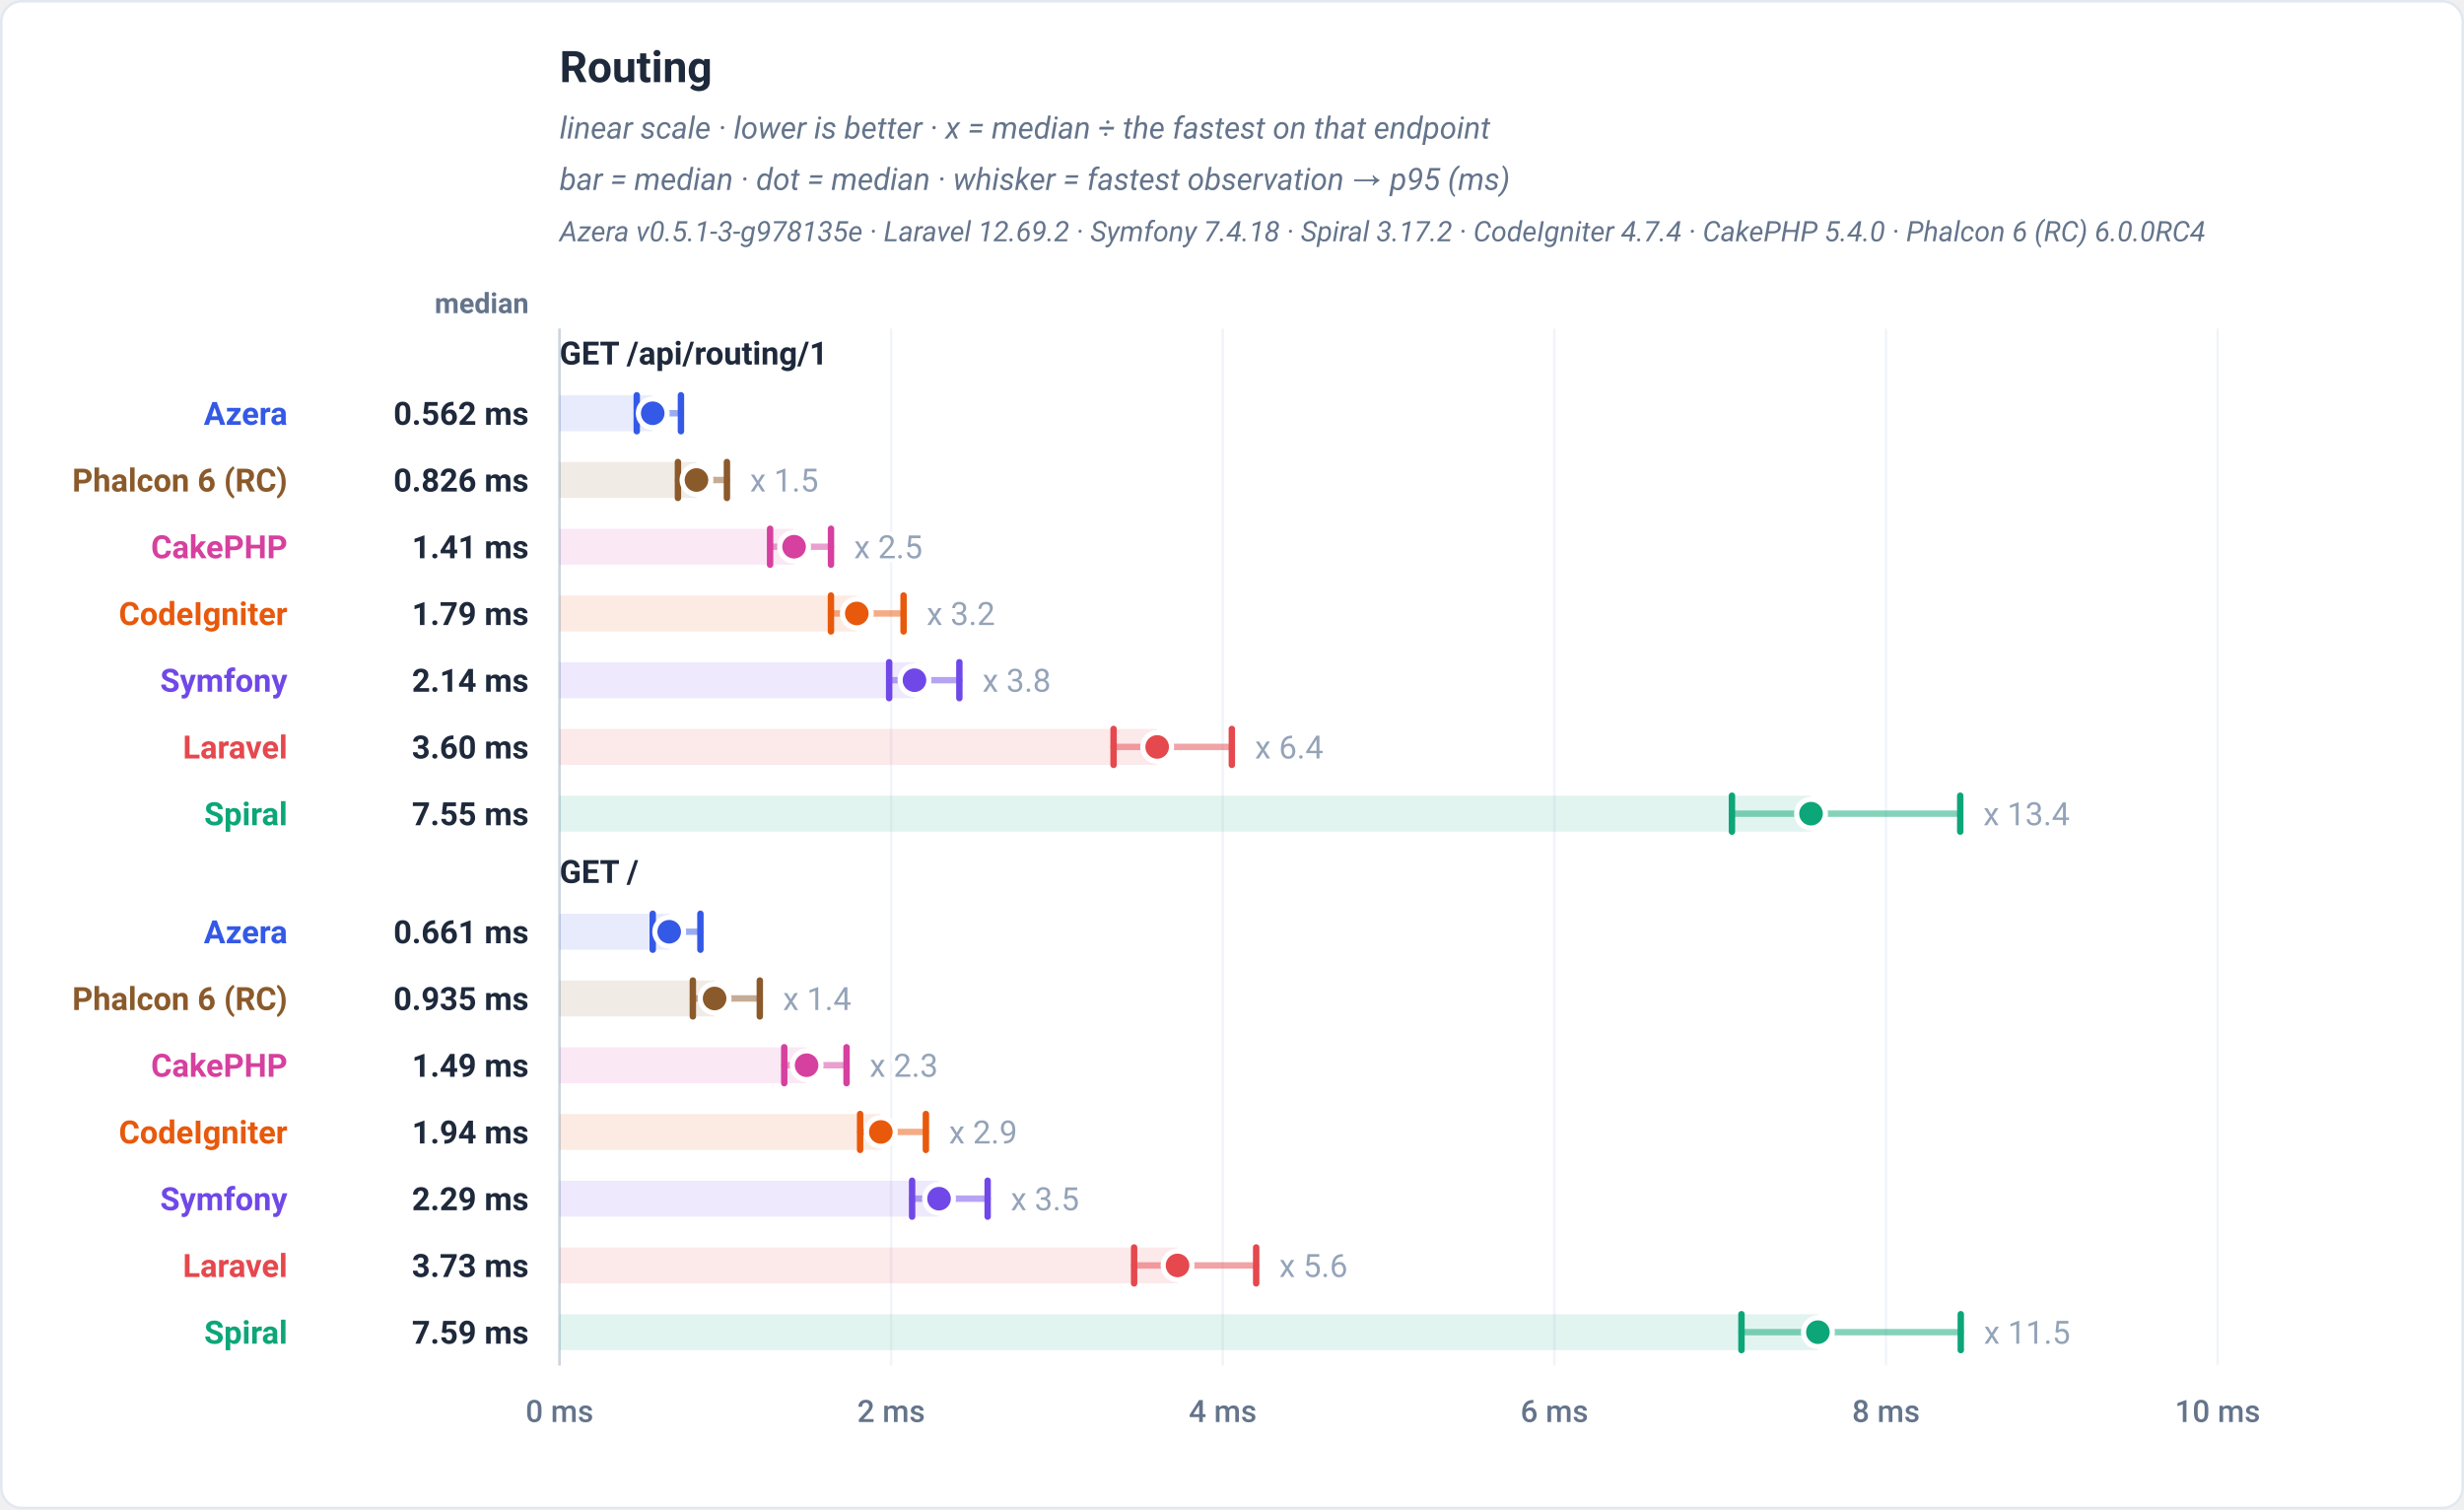
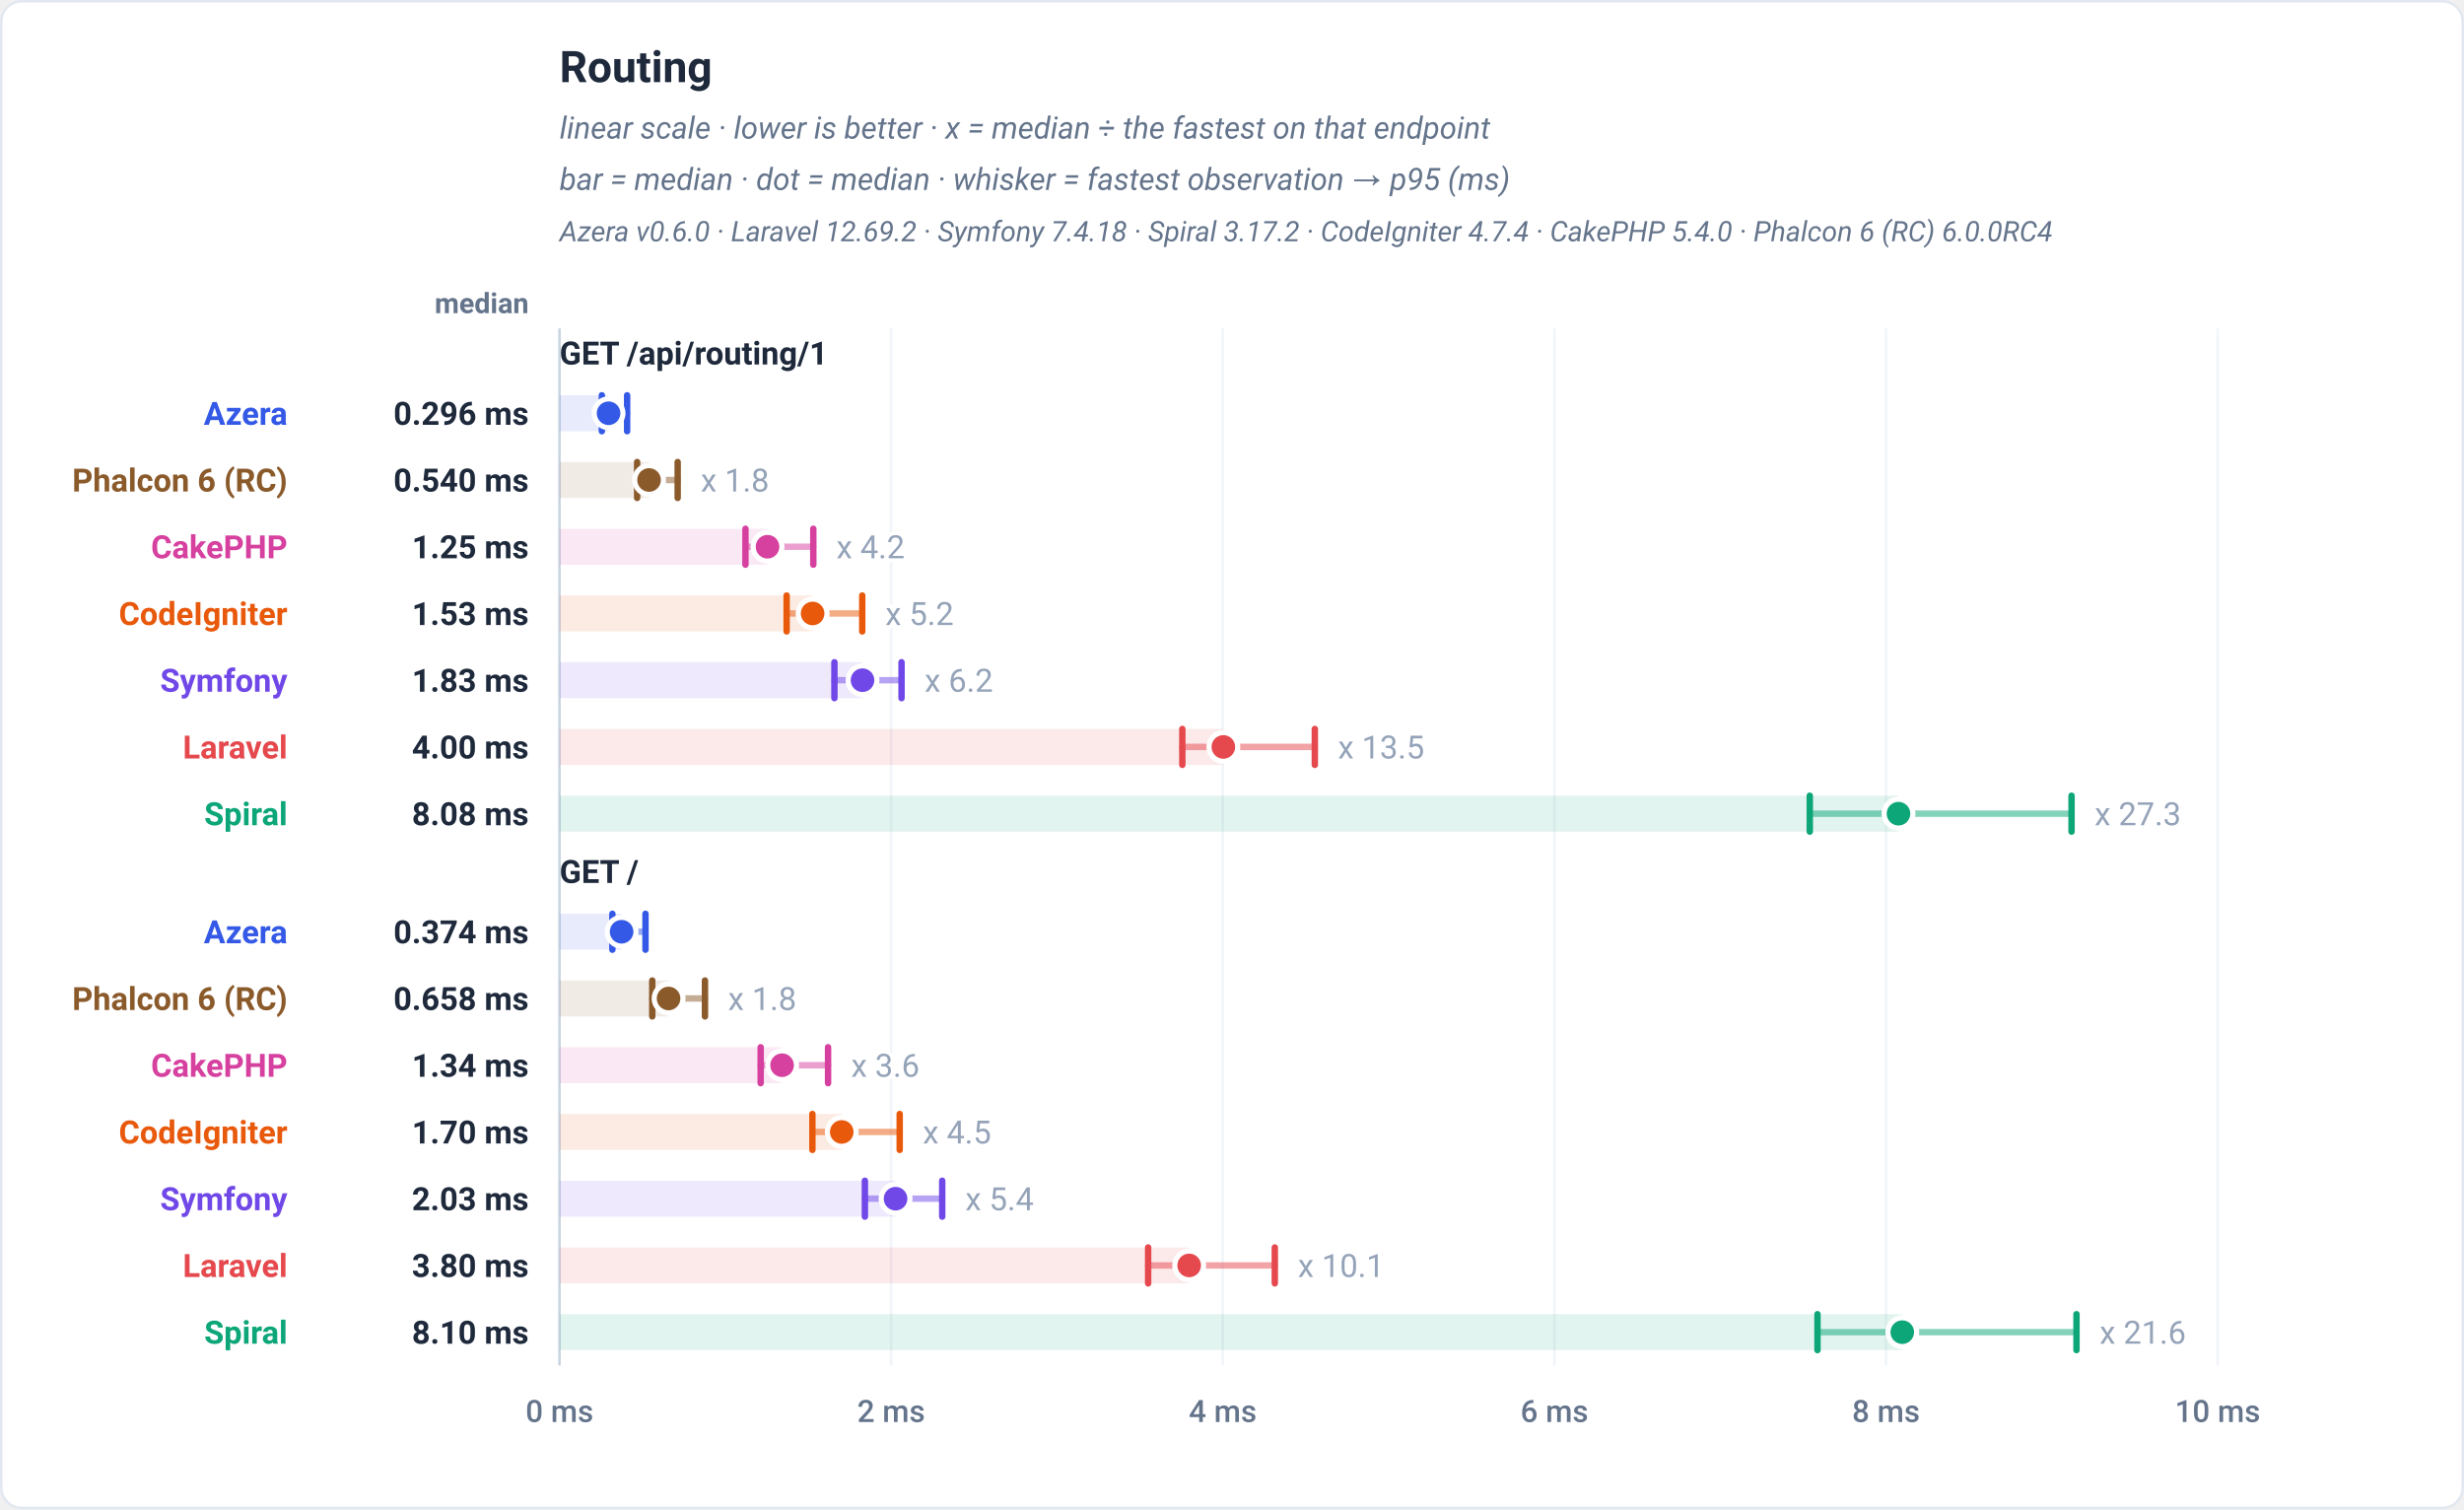
<svg xmlns="http://www.w3.org/2000/svg" viewBox="0 0 960 588" width="960" height="588" role="img" font-family="-apple-system,BlinkMacSystemFont,'Segoe UI',Roboto,Helvetica,Arial,sans-serif">
  <rect x="0.5" y="0.5" width="959" height="587" rx="8" fill="#ffffff" stroke="#e2e8f0" />
  <text x="218" y="32" font-family="-apple-system,BlinkMacSystemFont,'Segoe UI',Roboto,Helvetica,Arial,sans-serif" font-size="17" font-weight="700" fill="#1e293b" text-anchor="start">Routing</text>
  <text x="218" y="54" font-family="-apple-system,BlinkMacSystemFont,'Segoe UI',Roboto,Helvetica,Arial,sans-serif" font-size="12" font-weight="400" fill="#64748b" text-anchor="start" font-style="italic">linear scale · lower is better · x = median ÷ the fastest on that endpoint</text>
  <text x="218" y="74" font-family="-apple-system,BlinkMacSystemFont,'Segoe UI',Roboto,Helvetica,Arial,sans-serif" font-size="12" font-weight="400" fill="#64748b" text-anchor="start" font-style="italic">bar = median · dot = median · whisker = fastest observation → p95 (ms)</text>
-   <text x="218" y="94" font-family="-apple-system,BlinkMacSystemFont,'Segoe UI',Roboto,Helvetica,Arial,sans-serif" font-size="11" font-weight="400" fill="#64748b" text-anchor="start" font-style="italic">Azera v0.5.1-3-g978135e · Laravel 12.69.2 · Symfony 7.4.18 · Spiral 3.17.2 · CodeIgniter 4.7.4 · CakePHP 5.4.0 · Phalcon 6 (RC) 6.0.0RC4</text>
+   <text x="218" y="94" font-family="-apple-system,BlinkMacSystemFont,'Segoe UI',Roboto,Helvetica,Arial,sans-serif" font-size="11" font-weight="400" fill="#64748b" text-anchor="start" font-style="italic">Azera v0.6.0 · Laravel 12.69.2 · Symfony 7.4.18 · Spiral 3.17.2 · CodeIgniter 4.7.4 · CakePHP 5.4.0 · Phalcon 6 (RC) 6.0.0RC4</text>
  <text x="206" y="122" font-family="-apple-system,BlinkMacSystemFont,'Segoe UI',Roboto,Helvetica,Arial,sans-serif" font-size="11" font-weight="600" fill="#64748b" text-anchor="end">median</text>
  <line x1="218" y1="128" x2="218" y2="532" stroke="#f1f5f9" stroke-width="1" />
  <text x="218" y="554" font-family="-apple-system,BlinkMacSystemFont,'Segoe UI',Roboto,Helvetica,Arial,sans-serif" font-size="12" font-weight="500" fill="#64748b" text-anchor="middle">0 ms</text>
  <line x1="347.2" y1="128" x2="347.2" y2="532" stroke="#f1f5f9" stroke-width="1" />
  <text x="347.2" y="554" font-family="-apple-system,BlinkMacSystemFont,'Segoe UI',Roboto,Helvetica,Arial,sans-serif" font-size="12" font-weight="500" fill="#64748b" text-anchor="middle">2 ms</text>
  <line x1="476.4" y1="128" x2="476.4" y2="532" stroke="#f1f5f9" stroke-width="1" />
  <text x="476.4" y="554" font-family="-apple-system,BlinkMacSystemFont,'Segoe UI',Roboto,Helvetica,Arial,sans-serif" font-size="12" font-weight="500" fill="#64748b" text-anchor="middle">4 ms</text>
  <line x1="605.6" y1="128" x2="605.6" y2="532" stroke="#f1f5f9" stroke-width="1" />
  <text x="605.6" y="554" font-family="-apple-system,BlinkMacSystemFont,'Segoe UI',Roboto,Helvetica,Arial,sans-serif" font-size="12" font-weight="500" fill="#64748b" text-anchor="middle">6 ms</text>
  <line x1="734.8" y1="128" x2="734.8" y2="532" stroke="#f1f5f9" stroke-width="1" />
  <text x="734.8" y="554" font-family="-apple-system,BlinkMacSystemFont,'Segoe UI',Roboto,Helvetica,Arial,sans-serif" font-size="12" font-weight="500" fill="#64748b" text-anchor="middle">8 ms</text>
  <line x1="864" y1="128" x2="864" y2="532" stroke="#f1f5f9" stroke-width="1" />
  <text x="864" y="554" font-family="-apple-system,BlinkMacSystemFont,'Segoe UI',Roboto,Helvetica,Arial,sans-serif" font-size="12" font-weight="500" fill="#64748b" text-anchor="middle">10 ms</text>
  <line x1="218" y1="128" x2="218" y2="532" stroke="#cbd5e1" stroke-width="1" />
  <text x="218" y="142" font-family="-apple-system,BlinkMacSystemFont,'Segoe UI',Roboto,Helvetica,Arial,sans-serif" font-size="12.5" font-weight="700" fill="#1e293b" text-anchor="start">GET /api/routing/1</text>
-   <rect x="218" y="154" width="36.3" height="14" fill="#3459e6" fill-opacity="0.12" />
-   <line x1="248.09" y1="161" x2="265.3" y2="161" stroke="#3459e6" stroke-width="2.5" stroke-linecap="round" opacity="0.5" />
-   <line x1="248.09" y1="154" x2="248.09" y2="168" stroke="#3459e6" stroke-width="2.5" stroke-linecap="round" />
-   <line x1="265.3" y1="154" x2="265.3" y2="168" stroke="#3459e6" stroke-width="2.5" stroke-linecap="round" />
-   <circle cx="254.3" cy="161" r="5.6" fill="#3459e6" stroke="#ffffff" stroke-width="2" />
+   <rect x="218" y="154" width="19.1" height="14" fill="#3459e6" fill-opacity="0.12" />
+   <line x1="234.49" y1="161" x2="244.33" y2="161" stroke="#3459e6" stroke-width="2.5" stroke-linecap="round" opacity="0.5" />
+   <line x1="234.49" y1="154" x2="234.49" y2="168" stroke="#3459e6" stroke-width="2.5" stroke-linecap="round" />
+   <line x1="244.33" y1="154" x2="244.33" y2="168" stroke="#3459e6" stroke-width="2.5" stroke-linecap="round" />
+   <circle cx="237.1" cy="161" r="5.6" fill="#3459e6" stroke="#ffffff" stroke-width="2" />
  <text x="112" y="165.5" font-family="-apple-system,BlinkMacSystemFont,'Segoe UI',Roboto,Helvetica,Arial,sans-serif" font-size="12.5" font-weight="700" fill="#3459e6" text-anchor="end">Azera</text>
-   <text x="206" y="165.5" font-family="-apple-system,BlinkMacSystemFont,'Segoe UI',Roboto,Helvetica,Arial,sans-serif" font-size="12.5" font-weight="700" fill="#1e293b" text-anchor="end">0.562 ms</text>
-   <rect x="218" y="180" width="53.35" height="14" fill="#8b5a2b" fill-opacity="0.12" />
-   <line x1="264.13" y1="187" x2="283.22" y2="187" stroke="#8b5a2b" stroke-width="2.5" stroke-linecap="round" opacity="0.5" />
-   <line x1="264.13" y1="180" x2="264.13" y2="194" stroke="#8b5a2b" stroke-width="2.5" stroke-linecap="round" />
-   <line x1="283.22" y1="180" x2="283.22" y2="194" stroke="#8b5a2b" stroke-width="2.5" stroke-linecap="round" />
-   <circle cx="271.35" cy="187" r="5.6" fill="#8b5a2b" stroke="#ffffff" stroke-width="2" />
-   <text x="292.22" y="191.5" font-family="-apple-system,BlinkMacSystemFont,'Segoe UI',Roboto,Helvetica,Arial,sans-serif" font-size="12.5" font-weight="400" fill="#94a3b8" text-anchor="start" stroke="#ffffff" stroke-width="3" paint-order="stroke" stroke-linejoin="round">x 1.5</text>
+   <text x="206" y="165.5" font-family="-apple-system,BlinkMacSystemFont,'Segoe UI',Roboto,Helvetica,Arial,sans-serif" font-size="12.5" font-weight="700" fill="#1e293b" text-anchor="end">0.296 ms</text>
+   <rect x="218" y="180" width="34.88" height="14" fill="#8b5a2b" fill-opacity="0.12" />
+   <line x1="248.24" y1="187" x2="264.03" y2="187" stroke="#8b5a2b" stroke-width="2.5" stroke-linecap="round" opacity="0.5" />
+   <line x1="248.24" y1="180" x2="248.24" y2="194" stroke="#8b5a2b" stroke-width="2.5" stroke-linecap="round" />
+   <line x1="264.03" y1="180" x2="264.03" y2="194" stroke="#8b5a2b" stroke-width="2.5" stroke-linecap="round" />
+   <circle cx="252.88" cy="187" r="5.6" fill="#8b5a2b" stroke="#ffffff" stroke-width="2" />
+   <text x="273.03" y="191.5" font-family="-apple-system,BlinkMacSystemFont,'Segoe UI',Roboto,Helvetica,Arial,sans-serif" font-size="12.5" font-weight="400" fill="#94a3b8" text-anchor="start" stroke="#ffffff" stroke-width="3" paint-order="stroke" stroke-linejoin="round">x 1.8</text>
  <text x="112" y="191.5" font-family="-apple-system,BlinkMacSystemFont,'Segoe UI',Roboto,Helvetica,Arial,sans-serif" font-size="12.5" font-weight="700" fill="#8b5a2b" text-anchor="end">Phalcon 6 (RC)</text>
-   <text x="206" y="191.5" font-family="-apple-system,BlinkMacSystemFont,'Segoe UI',Roboto,Helvetica,Arial,sans-serif" font-size="12.5" font-weight="700" fill="#1e293b" text-anchor="end">0.826 ms</text>
-   <rect x="218" y="206" width="91.38" height="14" fill="#d6409f" fill-opacity="0.12" />
-   <line x1="300.03" y1="213" x2="323.76" y2="213" stroke="#d6409f" stroke-width="2.5" stroke-linecap="round" opacity="0.5" />
-   <line x1="300.03" y1="206" x2="300.03" y2="220" stroke="#d6409f" stroke-width="2.5" stroke-linecap="round" />
-   <line x1="323.76" y1="206" x2="323.76" y2="220" stroke="#d6409f" stroke-width="2.5" stroke-linecap="round" />
-   <circle cx="309.38" cy="213" r="5.6" fill="#d6409f" stroke="#ffffff" stroke-width="2" />
-   <text x="332.76" y="217.5" font-family="-apple-system,BlinkMacSystemFont,'Segoe UI',Roboto,Helvetica,Arial,sans-serif" font-size="12.5" font-weight="400" fill="#94a3b8" text-anchor="start" stroke="#ffffff" stroke-width="3" paint-order="stroke" stroke-linejoin="round">x 2.5</text>
+   <text x="206" y="191.5" font-family="-apple-system,BlinkMacSystemFont,'Segoe UI',Roboto,Helvetica,Arial,sans-serif" font-size="12.5" font-weight="700" fill="#1e293b" text-anchor="end">0.540 ms</text>
+   <rect x="218" y="206" width="81.03" height="14" fill="#d6409f" fill-opacity="0.12" />
+   <line x1="290.44" y1="213" x2="316.87" y2="213" stroke="#d6409f" stroke-width="2.5" stroke-linecap="round" opacity="0.5" />
+   <line x1="290.44" y1="206" x2="290.44" y2="220" stroke="#d6409f" stroke-width="2.5" stroke-linecap="round" />
+   <line x1="316.87" y1="206" x2="316.87" y2="220" stroke="#d6409f" stroke-width="2.5" stroke-linecap="round" />
+   <circle cx="299.03" cy="213" r="5.6" fill="#d6409f" stroke="#ffffff" stroke-width="2" />
+   <text x="325.87" y="217.5" font-family="-apple-system,BlinkMacSystemFont,'Segoe UI',Roboto,Helvetica,Arial,sans-serif" font-size="12.5" font-weight="400" fill="#94a3b8" text-anchor="start" stroke="#ffffff" stroke-width="3" paint-order="stroke" stroke-linejoin="round">x 4.2</text>
  <text x="112" y="217.5" font-family="-apple-system,BlinkMacSystemFont,'Segoe UI',Roboto,Helvetica,Arial,sans-serif" font-size="12.5" font-weight="700" fill="#d6409f" text-anchor="end">CakePHP</text>
-   <text x="206" y="217.5" font-family="-apple-system,BlinkMacSystemFont,'Segoe UI',Roboto,Helvetica,Arial,sans-serif" font-size="12.5" font-weight="700" fill="#1e293b" text-anchor="end">1.41 ms</text>
-   <rect x="218" y="232" width="115.81" height="14" fill="#e8590c" fill-opacity="0.12" />
-   <line x1="323.74" y1="239" x2="352.04" y2="239" stroke="#e8590c" stroke-width="2.5" stroke-linecap="round" opacity="0.5" />
-   <line x1="323.74" y1="232" x2="323.74" y2="246" stroke="#e8590c" stroke-width="2.5" stroke-linecap="round" />
-   <line x1="352.04" y1="232" x2="352.04" y2="246" stroke="#e8590c" stroke-width="2.5" stroke-linecap="round" />
-   <circle cx="333.81" cy="239" r="5.6" fill="#e8590c" stroke="#ffffff" stroke-width="2" />
-   <text x="361.04" y="243.5" font-family="-apple-system,BlinkMacSystemFont,'Segoe UI',Roboto,Helvetica,Arial,sans-serif" font-size="12.5" font-weight="400" fill="#94a3b8" text-anchor="start" stroke="#ffffff" stroke-width="3" paint-order="stroke" stroke-linejoin="round">x 3.2</text>
+   <text x="206" y="217.5" font-family="-apple-system,BlinkMacSystemFont,'Segoe UI',Roboto,Helvetica,Arial,sans-serif" font-size="12.5" font-weight="700" fill="#1e293b" text-anchor="end">1.25 ms</text>
+   <rect x="218" y="232" width="98.6" height="14" fill="#e8590c" fill-opacity="0.12" />
+   <line x1="306.48" y1="239" x2="335.94" y2="239" stroke="#e8590c" stroke-width="2.5" stroke-linecap="round" opacity="0.5" />
+   <line x1="306.48" y1="232" x2="306.48" y2="246" stroke="#e8590c" stroke-width="2.5" stroke-linecap="round" />
+   <line x1="335.94" y1="232" x2="335.94" y2="246" stroke="#e8590c" stroke-width="2.5" stroke-linecap="round" />
+   <circle cx="316.6" cy="239" r="5.6" fill="#e8590c" stroke="#ffffff" stroke-width="2" />
+   <text x="344.94" y="243.5" font-family="-apple-system,BlinkMacSystemFont,'Segoe UI',Roboto,Helvetica,Arial,sans-serif" font-size="12.5" font-weight="400" fill="#94a3b8" text-anchor="start" stroke="#ffffff" stroke-width="3" paint-order="stroke" stroke-linejoin="round">x 5.2</text>
  <text x="112" y="243.5" font-family="-apple-system,BlinkMacSystemFont,'Segoe UI',Roboto,Helvetica,Arial,sans-serif" font-size="12.5" font-weight="700" fill="#e8590c" text-anchor="end">CodeIgniter</text>
-   <text x="206" y="243.5" font-family="-apple-system,BlinkMacSystemFont,'Segoe UI',Roboto,Helvetica,Arial,sans-serif" font-size="12.5" font-weight="700" fill="#1e293b" text-anchor="end">1.79 ms</text>
-   <rect x="218" y="258" width="138.29" height="14" fill="#7048e8" fill-opacity="0.12" />
-   <line x1="346.42" y1="265" x2="373.78" y2="265" stroke="#7048e8" stroke-width="2.5" stroke-linecap="round" opacity="0.5" />
-   <line x1="346.42" y1="258" x2="346.42" y2="272" stroke="#7048e8" stroke-width="2.5" stroke-linecap="round" />
-   <line x1="373.78" y1="258" x2="373.78" y2="272" stroke="#7048e8" stroke-width="2.5" stroke-linecap="round" />
-   <circle cx="356.29" cy="265" r="5.6" fill="#7048e8" stroke="#ffffff" stroke-width="2" />
-   <text x="382.78" y="269.5" font-family="-apple-system,BlinkMacSystemFont,'Segoe UI',Roboto,Helvetica,Arial,sans-serif" font-size="12.5" font-weight="400" fill="#94a3b8" text-anchor="start" stroke="#ffffff" stroke-width="3" paint-order="stroke" stroke-linejoin="round">x 3.8</text>
+   <text x="206" y="243.5" font-family="-apple-system,BlinkMacSystemFont,'Segoe UI',Roboto,Helvetica,Arial,sans-serif" font-size="12.5" font-weight="700" fill="#1e293b" text-anchor="end">1.53 ms</text>
+   <rect x="218" y="258" width="118.04" height="14" fill="#7048e8" fill-opacity="0.12" />
+   <line x1="325.1" y1="265" x2="351.25" y2="265" stroke="#7048e8" stroke-width="2.5" stroke-linecap="round" opacity="0.5" />
+   <line x1="325.1" y1="258" x2="325.1" y2="272" stroke="#7048e8" stroke-width="2.5" stroke-linecap="round" />
+   <line x1="351.25" y1="258" x2="351.25" y2="272" stroke="#7048e8" stroke-width="2.5" stroke-linecap="round" />
+   <circle cx="336.04" cy="265" r="5.6" fill="#7048e8" stroke="#ffffff" stroke-width="2" />
+   <text x="360.25" y="269.5" font-family="-apple-system,BlinkMacSystemFont,'Segoe UI',Roboto,Helvetica,Arial,sans-serif" font-size="12.5" font-weight="400" fill="#94a3b8" text-anchor="start" stroke="#ffffff" stroke-width="3" paint-order="stroke" stroke-linejoin="round">x 6.2</text>
  <text x="112" y="269.5" font-family="-apple-system,BlinkMacSystemFont,'Segoe UI',Roboto,Helvetica,Arial,sans-serif" font-size="12.5" font-weight="700" fill="#7048e8" text-anchor="end">Symfony</text>
-   <text x="206" y="269.5" font-family="-apple-system,BlinkMacSystemFont,'Segoe UI',Roboto,Helvetica,Arial,sans-serif" font-size="12.5" font-weight="700" fill="#1e293b" text-anchor="end">2.14 ms</text>
-   <rect x="218" y="284" width="232.84" height="14" fill="#e5484d" fill-opacity="0.12" />
-   <line x1="433.86" y1="291" x2="479.94" y2="291" stroke="#e5484d" stroke-width="2.5" stroke-linecap="round" opacity="0.5" />
-   <line x1="433.86" y1="284" x2="433.86" y2="298" stroke="#e5484d" stroke-width="2.5" stroke-linecap="round" />
-   <line x1="479.94" y1="284" x2="479.94" y2="298" stroke="#e5484d" stroke-width="2.5" stroke-linecap="round" />
-   <circle cx="450.84" cy="291" r="5.6" fill="#e5484d" stroke="#ffffff" stroke-width="2" />
-   <text x="488.94" y="295.5" font-family="-apple-system,BlinkMacSystemFont,'Segoe UI',Roboto,Helvetica,Arial,sans-serif" font-size="12.5" font-weight="400" fill="#94a3b8" text-anchor="start" stroke="#ffffff" stroke-width="3" paint-order="stroke" stroke-linejoin="round">x 6.4</text>
+   <text x="206" y="269.5" font-family="-apple-system,BlinkMacSystemFont,'Segoe UI',Roboto,Helvetica,Arial,sans-serif" font-size="12.5" font-weight="700" fill="#1e293b" text-anchor="end">1.83 ms</text>
+   <rect x="218" y="284" width="258.63" height="14" fill="#e5484d" fill-opacity="0.12" />
+   <line x1="460.65" y1="291" x2="512.27" y2="291" stroke="#e5484d" stroke-width="2.5" stroke-linecap="round" opacity="0.5" />
+   <line x1="460.65" y1="284" x2="460.65" y2="298" stroke="#e5484d" stroke-width="2.5" stroke-linecap="round" />
+   <line x1="512.27" y1="284" x2="512.27" y2="298" stroke="#e5484d" stroke-width="2.5" stroke-linecap="round" />
+   <circle cx="476.63" cy="291" r="5.6" fill="#e5484d" stroke="#ffffff" stroke-width="2" />
+   <text x="521.27" y="295.5" font-family="-apple-system,BlinkMacSystemFont,'Segoe UI',Roboto,Helvetica,Arial,sans-serif" font-size="12.5" font-weight="400" fill="#94a3b8" text-anchor="start" stroke="#ffffff" stroke-width="3" paint-order="stroke" stroke-linejoin="round">x 13.5</text>
  <text x="112" y="295.5" font-family="-apple-system,BlinkMacSystemFont,'Segoe UI',Roboto,Helvetica,Arial,sans-serif" font-size="12.5" font-weight="700" fill="#e5484d" text-anchor="end">Laravel</text>
-   <text x="206" y="295.5" font-family="-apple-system,BlinkMacSystemFont,'Segoe UI',Roboto,Helvetica,Arial,sans-serif" font-size="12.5" font-weight="700" fill="#1e293b" text-anchor="end">3.60 ms</text>
-   <rect x="218" y="310" width="487.59" height="14" fill="#0ca678" fill-opacity="0.12" />
-   <line x1="674.78" y1="317" x2="763.73" y2="317" stroke="#0ca678" stroke-width="2.5" stroke-linecap="round" opacity="0.5" />
-   <line x1="674.78" y1="310" x2="674.78" y2="324" stroke="#0ca678" stroke-width="2.5" stroke-linecap="round" />
-   <line x1="763.73" y1="310" x2="763.73" y2="324" stroke="#0ca678" stroke-width="2.5" stroke-linecap="round" />
-   <circle cx="705.59" cy="317" r="5.6" fill="#0ca678" stroke="#ffffff" stroke-width="2" />
-   <text x="772.73" y="321.5" font-family="-apple-system,BlinkMacSystemFont,'Segoe UI',Roboto,Helvetica,Arial,sans-serif" font-size="12.5" font-weight="400" fill="#94a3b8" text-anchor="start" stroke="#ffffff" stroke-width="3" paint-order="stroke" stroke-linejoin="round">x 13.4</text>
+   <text x="206" y="295.5" font-family="-apple-system,BlinkMacSystemFont,'Segoe UI',Roboto,Helvetica,Arial,sans-serif" font-size="12.5" font-weight="700" fill="#1e293b" text-anchor="end">4.00 ms</text>
+   <rect x="218" y="310" width="521.67" height="14" fill="#0ca678" fill-opacity="0.12" />
+   <line x1="705.11" y1="317" x2="807.1" y2="317" stroke="#0ca678" stroke-width="2.5" stroke-linecap="round" opacity="0.5" />
+   <line x1="705.11" y1="310" x2="705.11" y2="324" stroke="#0ca678" stroke-width="2.5" stroke-linecap="round" />
+   <line x1="807.1" y1="310" x2="807.1" y2="324" stroke="#0ca678" stroke-width="2.5" stroke-linecap="round" />
+   <circle cx="739.67" cy="317" r="5.6" fill="#0ca678" stroke="#ffffff" stroke-width="2" />
+   <text x="816.1" y="321.5" font-family="-apple-system,BlinkMacSystemFont,'Segoe UI',Roboto,Helvetica,Arial,sans-serif" font-size="12.5" font-weight="400" fill="#94a3b8" text-anchor="start" stroke="#ffffff" stroke-width="3" paint-order="stroke" stroke-linejoin="round">x 27.3</text>
  <text x="112" y="321.5" font-family="-apple-system,BlinkMacSystemFont,'Segoe UI',Roboto,Helvetica,Arial,sans-serif" font-size="12.5" font-weight="700" fill="#0ca678" text-anchor="end">Spiral</text>
-   <text x="206" y="321.5" font-family="-apple-system,BlinkMacSystemFont,'Segoe UI',Roboto,Helvetica,Arial,sans-serif" font-size="12.5" font-weight="700" fill="#1e293b" text-anchor="end">7.55 ms</text>
+   <text x="206" y="321.5" font-family="-apple-system,BlinkMacSystemFont,'Segoe UI',Roboto,Helvetica,Arial,sans-serif" font-size="12.5" font-weight="700" fill="#1e293b" text-anchor="end">8.08 ms</text>
  <text x="218" y="344" font-family="-apple-system,BlinkMacSystemFont,'Segoe UI',Roboto,Helvetica,Arial,sans-serif" font-size="12.5" font-weight="700" fill="#1e293b" text-anchor="start">GET /</text>
-   <rect x="218" y="356" width="42.72" height="14" fill="#3459e6" fill-opacity="0.12" />
-   <line x1="254.31" y1="363" x2="272.89" y2="363" stroke="#3459e6" stroke-width="2.5" stroke-linecap="round" opacity="0.5" />
-   <line x1="254.31" y1="356" x2="254.31" y2="370" stroke="#3459e6" stroke-width="2.5" stroke-linecap="round" />
-   <line x1="272.89" y1="356" x2="272.89" y2="370" stroke="#3459e6" stroke-width="2.5" stroke-linecap="round" />
-   <circle cx="260.72" cy="363" r="5.6" fill="#3459e6" stroke="#ffffff" stroke-width="2" />
+   <rect x="218" y="356" width="24.18" height="14" fill="#3459e6" fill-opacity="0.12" />
+   <line x1="238.59" y1="363" x2="251.49" y2="363" stroke="#3459e6" stroke-width="2.5" stroke-linecap="round" opacity="0.5" />
+   <line x1="238.59" y1="356" x2="238.59" y2="370" stroke="#3459e6" stroke-width="2.5" stroke-linecap="round" />
+   <line x1="251.49" y1="356" x2="251.49" y2="370" stroke="#3459e6" stroke-width="2.5" stroke-linecap="round" />
+   <circle cx="242.18" cy="363" r="5.6" fill="#3459e6" stroke="#ffffff" stroke-width="2" />
  <text x="112" y="367.5" font-family="-apple-system,BlinkMacSystemFont,'Segoe UI',Roboto,Helvetica,Arial,sans-serif" font-size="12.5" font-weight="700" fill="#3459e6" text-anchor="end">Azera</text>
-   <text x="206" y="367.5" font-family="-apple-system,BlinkMacSystemFont,'Segoe UI',Roboto,Helvetica,Arial,sans-serif" font-size="12.5" font-weight="700" fill="#1e293b" text-anchor="end">0.661 ms</text>
-   <rect x="218" y="382" width="60.41" height="14" fill="#8b5a2b" fill-opacity="0.12" />
-   <line x1="269.94" y1="389" x2="296.03" y2="389" stroke="#8b5a2b" stroke-width="2.5" stroke-linecap="round" opacity="0.5" />
-   <line x1="269.94" y1="382" x2="269.94" y2="396" stroke="#8b5a2b" stroke-width="2.5" stroke-linecap="round" />
-   <line x1="296.03" y1="382" x2="296.03" y2="396" stroke="#8b5a2b" stroke-width="2.5" stroke-linecap="round" />
-   <circle cx="278.41" cy="389" r="5.6" fill="#8b5a2b" stroke="#ffffff" stroke-width="2" />
-   <text x="305.03" y="393.5" font-family="-apple-system,BlinkMacSystemFont,'Segoe UI',Roboto,Helvetica,Arial,sans-serif" font-size="12.5" font-weight="400" fill="#94a3b8" text-anchor="start" stroke="#ffffff" stroke-width="3" paint-order="stroke" stroke-linejoin="round">x 1.4</text>
+   <text x="206" y="367.5" font-family="-apple-system,BlinkMacSystemFont,'Segoe UI',Roboto,Helvetica,Arial,sans-serif" font-size="12.5" font-weight="700" fill="#1e293b" text-anchor="end">0.374 ms</text>
+   <rect x="218" y="382" width="42.48" height="14" fill="#8b5a2b" fill-opacity="0.12" />
+   <line x1="254.13" y1="389" x2="274.66" y2="389" stroke="#8b5a2b" stroke-width="2.5" stroke-linecap="round" opacity="0.5" />
+   <line x1="254.13" y1="382" x2="254.13" y2="396" stroke="#8b5a2b" stroke-width="2.5" stroke-linecap="round" />
+   <line x1="274.66" y1="382" x2="274.66" y2="396" stroke="#8b5a2b" stroke-width="2.5" stroke-linecap="round" />
+   <circle cx="260.48" cy="389" r="5.6" fill="#8b5a2b" stroke="#ffffff" stroke-width="2" />
+   <text x="283.66" y="393.5" font-family="-apple-system,BlinkMacSystemFont,'Segoe UI',Roboto,Helvetica,Arial,sans-serif" font-size="12.5" font-weight="400" fill="#94a3b8" text-anchor="start" stroke="#ffffff" stroke-width="3" paint-order="stroke" stroke-linejoin="round">x 1.8</text>
  <text x="112" y="393.5" font-family="-apple-system,BlinkMacSystemFont,'Segoe UI',Roboto,Helvetica,Arial,sans-serif" font-size="12.5" font-weight="700" fill="#8b5a2b" text-anchor="end">Phalcon 6 (RC)</text>
-   <text x="206" y="393.5" font-family="-apple-system,BlinkMacSystemFont,'Segoe UI',Roboto,Helvetica,Arial,sans-serif" font-size="12.5" font-weight="700" fill="#1e293b" text-anchor="end">0.935 ms</text>
-   <rect x="218" y="408" width="96.26" height="14" fill="#d6409f" fill-opacity="0.12" />
-   <line x1="305.55" y1="415" x2="329.82" y2="415" stroke="#d6409f" stroke-width="2.5" stroke-linecap="round" opacity="0.5" />
-   <line x1="305.55" y1="408" x2="305.55" y2="422" stroke="#d6409f" stroke-width="2.5" stroke-linecap="round" />
-   <line x1="329.82" y1="408" x2="329.82" y2="422" stroke="#d6409f" stroke-width="2.5" stroke-linecap="round" />
-   <circle cx="314.26" cy="415" r="5.6" fill="#d6409f" stroke="#ffffff" stroke-width="2" />
-   <text x="338.82" y="419.5" font-family="-apple-system,BlinkMacSystemFont,'Segoe UI',Roboto,Helvetica,Arial,sans-serif" font-size="12.5" font-weight="400" fill="#94a3b8" text-anchor="start" stroke="#ffffff" stroke-width="3" paint-order="stroke" stroke-linejoin="round">x 2.3</text>
+   <text x="206" y="393.5" font-family="-apple-system,BlinkMacSystemFont,'Segoe UI',Roboto,Helvetica,Arial,sans-serif" font-size="12.5" font-weight="700" fill="#1e293b" text-anchor="end">0.658 ms</text>
+   <rect x="218" y="408" width="86.7" height="14" fill="#d6409f" fill-opacity="0.12" />
+   <line x1="296.36" y1="415" x2="322.62" y2="415" stroke="#d6409f" stroke-width="2.5" stroke-linecap="round" opacity="0.5" />
+   <line x1="296.36" y1="408" x2="296.36" y2="422" stroke="#d6409f" stroke-width="2.5" stroke-linecap="round" />
+   <line x1="322.62" y1="408" x2="322.62" y2="422" stroke="#d6409f" stroke-width="2.5" stroke-linecap="round" />
+   <circle cx="304.7" cy="415" r="5.6" fill="#d6409f" stroke="#ffffff" stroke-width="2" />
+   <text x="331.62" y="419.5" font-family="-apple-system,BlinkMacSystemFont,'Segoe UI',Roboto,Helvetica,Arial,sans-serif" font-size="12.5" font-weight="400" fill="#94a3b8" text-anchor="start" stroke="#ffffff" stroke-width="3" paint-order="stroke" stroke-linejoin="round">x 3.6</text>
  <text x="112" y="419.5" font-family="-apple-system,BlinkMacSystemFont,'Segoe UI',Roboto,Helvetica,Arial,sans-serif" font-size="12.5" font-weight="700" fill="#d6409f" text-anchor="end">CakePHP</text>
-   <text x="206" y="419.5" font-family="-apple-system,BlinkMacSystemFont,'Segoe UI',Roboto,Helvetica,Arial,sans-serif" font-size="12.5" font-weight="700" fill="#1e293b" text-anchor="end">1.49 ms</text>
-   <rect x="218" y="434" width="125.18" height="14" fill="#e8590c" fill-opacity="0.12" />
-   <line x1="335.11" y1="441" x2="360.73" y2="441" stroke="#e8590c" stroke-width="2.5" stroke-linecap="round" opacity="0.5" />
-   <line x1="335.11" y1="434" x2="335.11" y2="448" stroke="#e8590c" stroke-width="2.5" stroke-linecap="round" />
-   <line x1="360.73" y1="434" x2="360.73" y2="448" stroke="#e8590c" stroke-width="2.5" stroke-linecap="round" />
-   <circle cx="343.18" cy="441" r="5.6" fill="#e8590c" stroke="#ffffff" stroke-width="2" />
-   <text x="369.73" y="445.5" font-family="-apple-system,BlinkMacSystemFont,'Segoe UI',Roboto,Helvetica,Arial,sans-serif" font-size="12.5" font-weight="400" fill="#94a3b8" text-anchor="start" stroke="#ffffff" stroke-width="3" paint-order="stroke" stroke-linejoin="round">x 2.9</text>
+   <text x="206" y="419.5" font-family="-apple-system,BlinkMacSystemFont,'Segoe UI',Roboto,Helvetica,Arial,sans-serif" font-size="12.5" font-weight="700" fill="#1e293b" text-anchor="end">1.34 ms</text>
+   <rect x="218" y="434" width="109.95" height="14" fill="#e8590c" fill-opacity="0.12" />
+   <line x1="316.52" y1="441" x2="350.53" y2="441" stroke="#e8590c" stroke-width="2.5" stroke-linecap="round" opacity="0.5" />
+   <line x1="316.52" y1="434" x2="316.52" y2="448" stroke="#e8590c" stroke-width="2.5" stroke-linecap="round" />
+   <line x1="350.53" y1="434" x2="350.53" y2="448" stroke="#e8590c" stroke-width="2.5" stroke-linecap="round" />
+   <circle cx="327.95" cy="441" r="5.6" fill="#e8590c" stroke="#ffffff" stroke-width="2" />
+   <text x="359.53" y="445.5" font-family="-apple-system,BlinkMacSystemFont,'Segoe UI',Roboto,Helvetica,Arial,sans-serif" font-size="12.5" font-weight="400" fill="#94a3b8" text-anchor="start" stroke="#ffffff" stroke-width="3" paint-order="stroke" stroke-linejoin="round">x 4.5</text>
  <text x="112" y="445.5" font-family="-apple-system,BlinkMacSystemFont,'Segoe UI',Roboto,Helvetica,Arial,sans-serif" font-size="12.5" font-weight="700" fill="#e8590c" text-anchor="end">CodeIgniter</text>
-   <text x="206" y="445.5" font-family="-apple-system,BlinkMacSystemFont,'Segoe UI',Roboto,Helvetica,Arial,sans-serif" font-size="12.5" font-weight="700" fill="#1e293b" text-anchor="end">1.94 ms</text>
-   <rect x="218" y="460" width="147.85" height="14" fill="#7048e8" fill-opacity="0.12" />
-   <line x1="355.36" y1="467" x2="384.8" y2="467" stroke="#7048e8" stroke-width="2.5" stroke-linecap="round" opacity="0.5" />
-   <line x1="355.36" y1="460" x2="355.36" y2="474" stroke="#7048e8" stroke-width="2.5" stroke-linecap="round" />
-   <line x1="384.8" y1="460" x2="384.8" y2="474" stroke="#7048e8" stroke-width="2.5" stroke-linecap="round" />
-   <circle cx="365.85" cy="467" r="5.6" fill="#7048e8" stroke="#ffffff" stroke-width="2" />
-   <text x="393.8" y="471.5" font-family="-apple-system,BlinkMacSystemFont,'Segoe UI',Roboto,Helvetica,Arial,sans-serif" font-size="12.5" font-weight="400" fill="#94a3b8" text-anchor="start" stroke="#ffffff" stroke-width="3" paint-order="stroke" stroke-linejoin="round">x 3.5</text>
+   <text x="206" y="445.5" font-family="-apple-system,BlinkMacSystemFont,'Segoe UI',Roboto,Helvetica,Arial,sans-serif" font-size="12.5" font-weight="700" fill="#1e293b" text-anchor="end">1.70 ms</text>
+   <rect x="218" y="460" width="130.92" height="14" fill="#7048e8" fill-opacity="0.12" />
+   <line x1="336.97" y1="467" x2="367.1" y2="467" stroke="#7048e8" stroke-width="2.5" stroke-linecap="round" opacity="0.5" />
+   <line x1="336.97" y1="460" x2="336.97" y2="474" stroke="#7048e8" stroke-width="2.5" stroke-linecap="round" />
+   <line x1="367.1" y1="460" x2="367.1" y2="474" stroke="#7048e8" stroke-width="2.5" stroke-linecap="round" />
+   <circle cx="348.92" cy="467" r="5.6" fill="#7048e8" stroke="#ffffff" stroke-width="2" />
+   <text x="376.1" y="471.5" font-family="-apple-system,BlinkMacSystemFont,'Segoe UI',Roboto,Helvetica,Arial,sans-serif" font-size="12.5" font-weight="400" fill="#94a3b8" text-anchor="start" stroke="#ffffff" stroke-width="3" paint-order="stroke" stroke-linejoin="round">x 5.4</text>
  <text x="112" y="471.5" font-family="-apple-system,BlinkMacSystemFont,'Segoe UI',Roboto,Helvetica,Arial,sans-serif" font-size="12.5" font-weight="700" fill="#7048e8" text-anchor="end">Symfony</text>
-   <text x="206" y="471.5" font-family="-apple-system,BlinkMacSystemFont,'Segoe UI',Roboto,Helvetica,Arial,sans-serif" font-size="12.5" font-weight="700" fill="#1e293b" text-anchor="end">2.29 ms</text>
-   <rect x="218" y="486" width="240.78" height="14" fill="#e5484d" fill-opacity="0.12" />
-   <line x1="441.86" y1="493" x2="489.42" y2="493" stroke="#e5484d" stroke-width="2.5" stroke-linecap="round" opacity="0.5" />
-   <line x1="441.86" y1="486" x2="441.86" y2="500" stroke="#e5484d" stroke-width="2.5" stroke-linecap="round" />
-   <line x1="489.42" y1="486" x2="489.42" y2="500" stroke="#e5484d" stroke-width="2.5" stroke-linecap="round" />
-   <circle cx="458.78" cy="493" r="5.6" fill="#e5484d" stroke="#ffffff" stroke-width="2" />
-   <text x="498.42" y="497.5" font-family="-apple-system,BlinkMacSystemFont,'Segoe UI',Roboto,Helvetica,Arial,sans-serif" font-size="12.5" font-weight="400" fill="#94a3b8" text-anchor="start" stroke="#ffffff" stroke-width="3" paint-order="stroke" stroke-linejoin="round">x 5.6</text>
+   <text x="206" y="471.5" font-family="-apple-system,BlinkMacSystemFont,'Segoe UI',Roboto,Helvetica,Arial,sans-serif" font-size="12.5" font-weight="700" fill="#1e293b" text-anchor="end">2.03 ms</text>
+   <rect x="218" y="486" width="245.31" height="14" fill="#e5484d" fill-opacity="0.12" />
+   <line x1="447.33" y1="493" x2="496.68" y2="493" stroke="#e5484d" stroke-width="2.5" stroke-linecap="round" opacity="0.5" />
+   <line x1="447.33" y1="486" x2="447.33" y2="500" stroke="#e5484d" stroke-width="2.5" stroke-linecap="round" />
+   <line x1="496.68" y1="486" x2="496.68" y2="500" stroke="#e5484d" stroke-width="2.5" stroke-linecap="round" />
+   <circle cx="463.31" cy="493" r="5.6" fill="#e5484d" stroke="#ffffff" stroke-width="2" />
+   <text x="505.68" y="497.5" font-family="-apple-system,BlinkMacSystemFont,'Segoe UI',Roboto,Helvetica,Arial,sans-serif" font-size="12.5" font-weight="400" fill="#94a3b8" text-anchor="start" stroke="#ffffff" stroke-width="3" paint-order="stroke" stroke-linejoin="round">x 10.1</text>
  <text x="112" y="497.5" font-family="-apple-system,BlinkMacSystemFont,'Segoe UI',Roboto,Helvetica,Arial,sans-serif" font-size="12.5" font-weight="700" fill="#e5484d" text-anchor="end">Laravel</text>
-   <text x="206" y="497.5" font-family="-apple-system,BlinkMacSystemFont,'Segoe UI',Roboto,Helvetica,Arial,sans-serif" font-size="12.5" font-weight="700" fill="#1e293b" text-anchor="end">3.73 ms</text>
-   <rect x="218" y="512" width="490.27" height="14" fill="#0ca678" fill-opacity="0.12" />
-   <line x1="678.49" y1="519" x2="763.94" y2="519" stroke="#0ca678" stroke-width="2.5" stroke-linecap="round" opacity="0.5" />
-   <line x1="678.49" y1="512" x2="678.49" y2="526" stroke="#0ca678" stroke-width="2.5" stroke-linecap="round" />
-   <line x1="763.94" y1="512" x2="763.94" y2="526" stroke="#0ca678" stroke-width="2.5" stroke-linecap="round" />
-   <circle cx="708.27" cy="519" r="5.6" fill="#0ca678" stroke="#ffffff" stroke-width="2" />
-   <text x="772.94" y="523.5" font-family="-apple-system,BlinkMacSystemFont,'Segoe UI',Roboto,Helvetica,Arial,sans-serif" font-size="12.5" font-weight="400" fill="#94a3b8" text-anchor="start" stroke="#ffffff" stroke-width="3" paint-order="stroke" stroke-linejoin="round">x 11.5</text>
+   <text x="206" y="497.5" font-family="-apple-system,BlinkMacSystemFont,'Segoe UI',Roboto,Helvetica,Arial,sans-serif" font-size="12.5" font-weight="700" fill="#1e293b" text-anchor="end">3.80 ms</text>
+   <rect x="218" y="512" width="523.14" height="14" fill="#0ca678" fill-opacity="0.12" />
+   <line x1="708.11" y1="519" x2="809.02" y2="519" stroke="#0ca678" stroke-width="2.5" stroke-linecap="round" opacity="0.5" />
+   <line x1="708.11" y1="512" x2="708.11" y2="526" stroke="#0ca678" stroke-width="2.5" stroke-linecap="round" />
+   <line x1="809.02" y1="512" x2="809.02" y2="526" stroke="#0ca678" stroke-width="2.5" stroke-linecap="round" />
+   <circle cx="741.14" cy="519" r="5.6" fill="#0ca678" stroke="#ffffff" stroke-width="2" />
+   <text x="818.02" y="523.5" font-family="-apple-system,BlinkMacSystemFont,'Segoe UI',Roboto,Helvetica,Arial,sans-serif" font-size="12.5" font-weight="400" fill="#94a3b8" text-anchor="start" stroke="#ffffff" stroke-width="3" paint-order="stroke" stroke-linejoin="round">x 21.6</text>
  <text x="112" y="523.5" font-family="-apple-system,BlinkMacSystemFont,'Segoe UI',Roboto,Helvetica,Arial,sans-serif" font-size="12.5" font-weight="700" fill="#0ca678" text-anchor="end">Spiral</text>
-   <text x="206" y="523.5" font-family="-apple-system,BlinkMacSystemFont,'Segoe UI',Roboto,Helvetica,Arial,sans-serif" font-size="12.5" font-weight="700" fill="#1e293b" text-anchor="end">7.59 ms</text>
+   <text x="206" y="523.5" font-family="-apple-system,BlinkMacSystemFont,'Segoe UI',Roboto,Helvetica,Arial,sans-serif" font-size="12.5" font-weight="700" fill="#1e293b" text-anchor="end">8.10 ms</text>
</svg>
